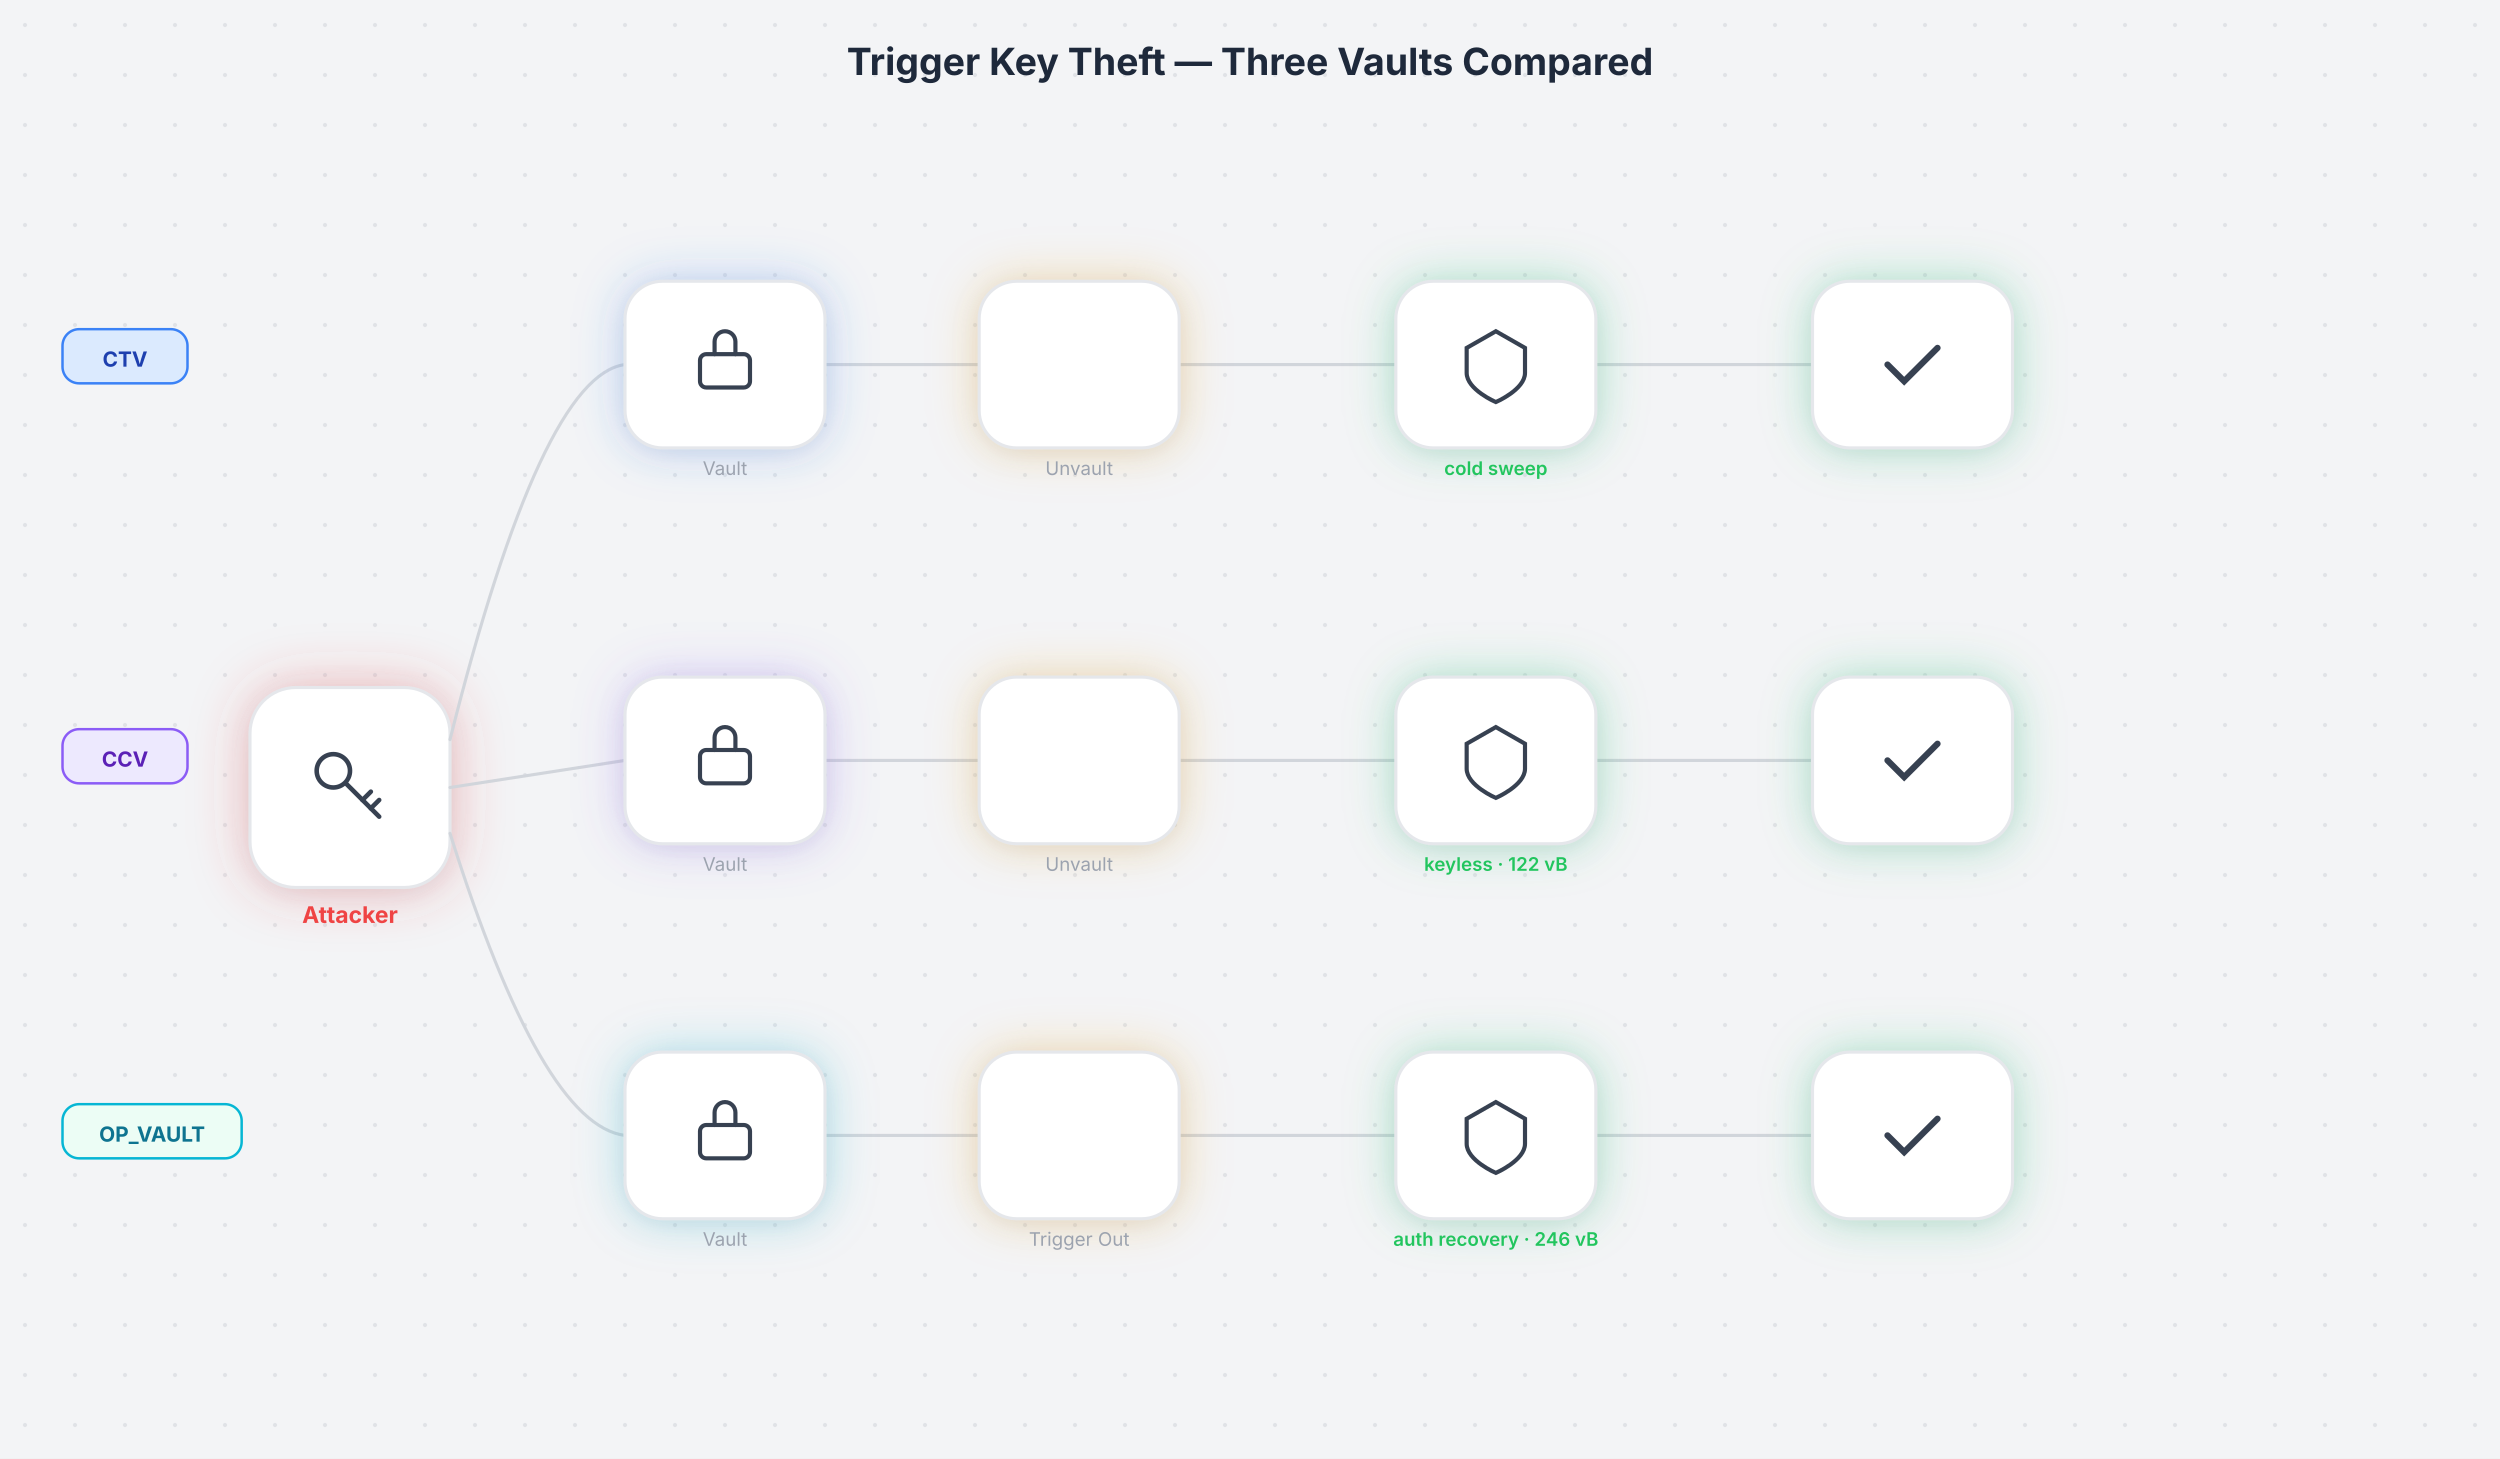
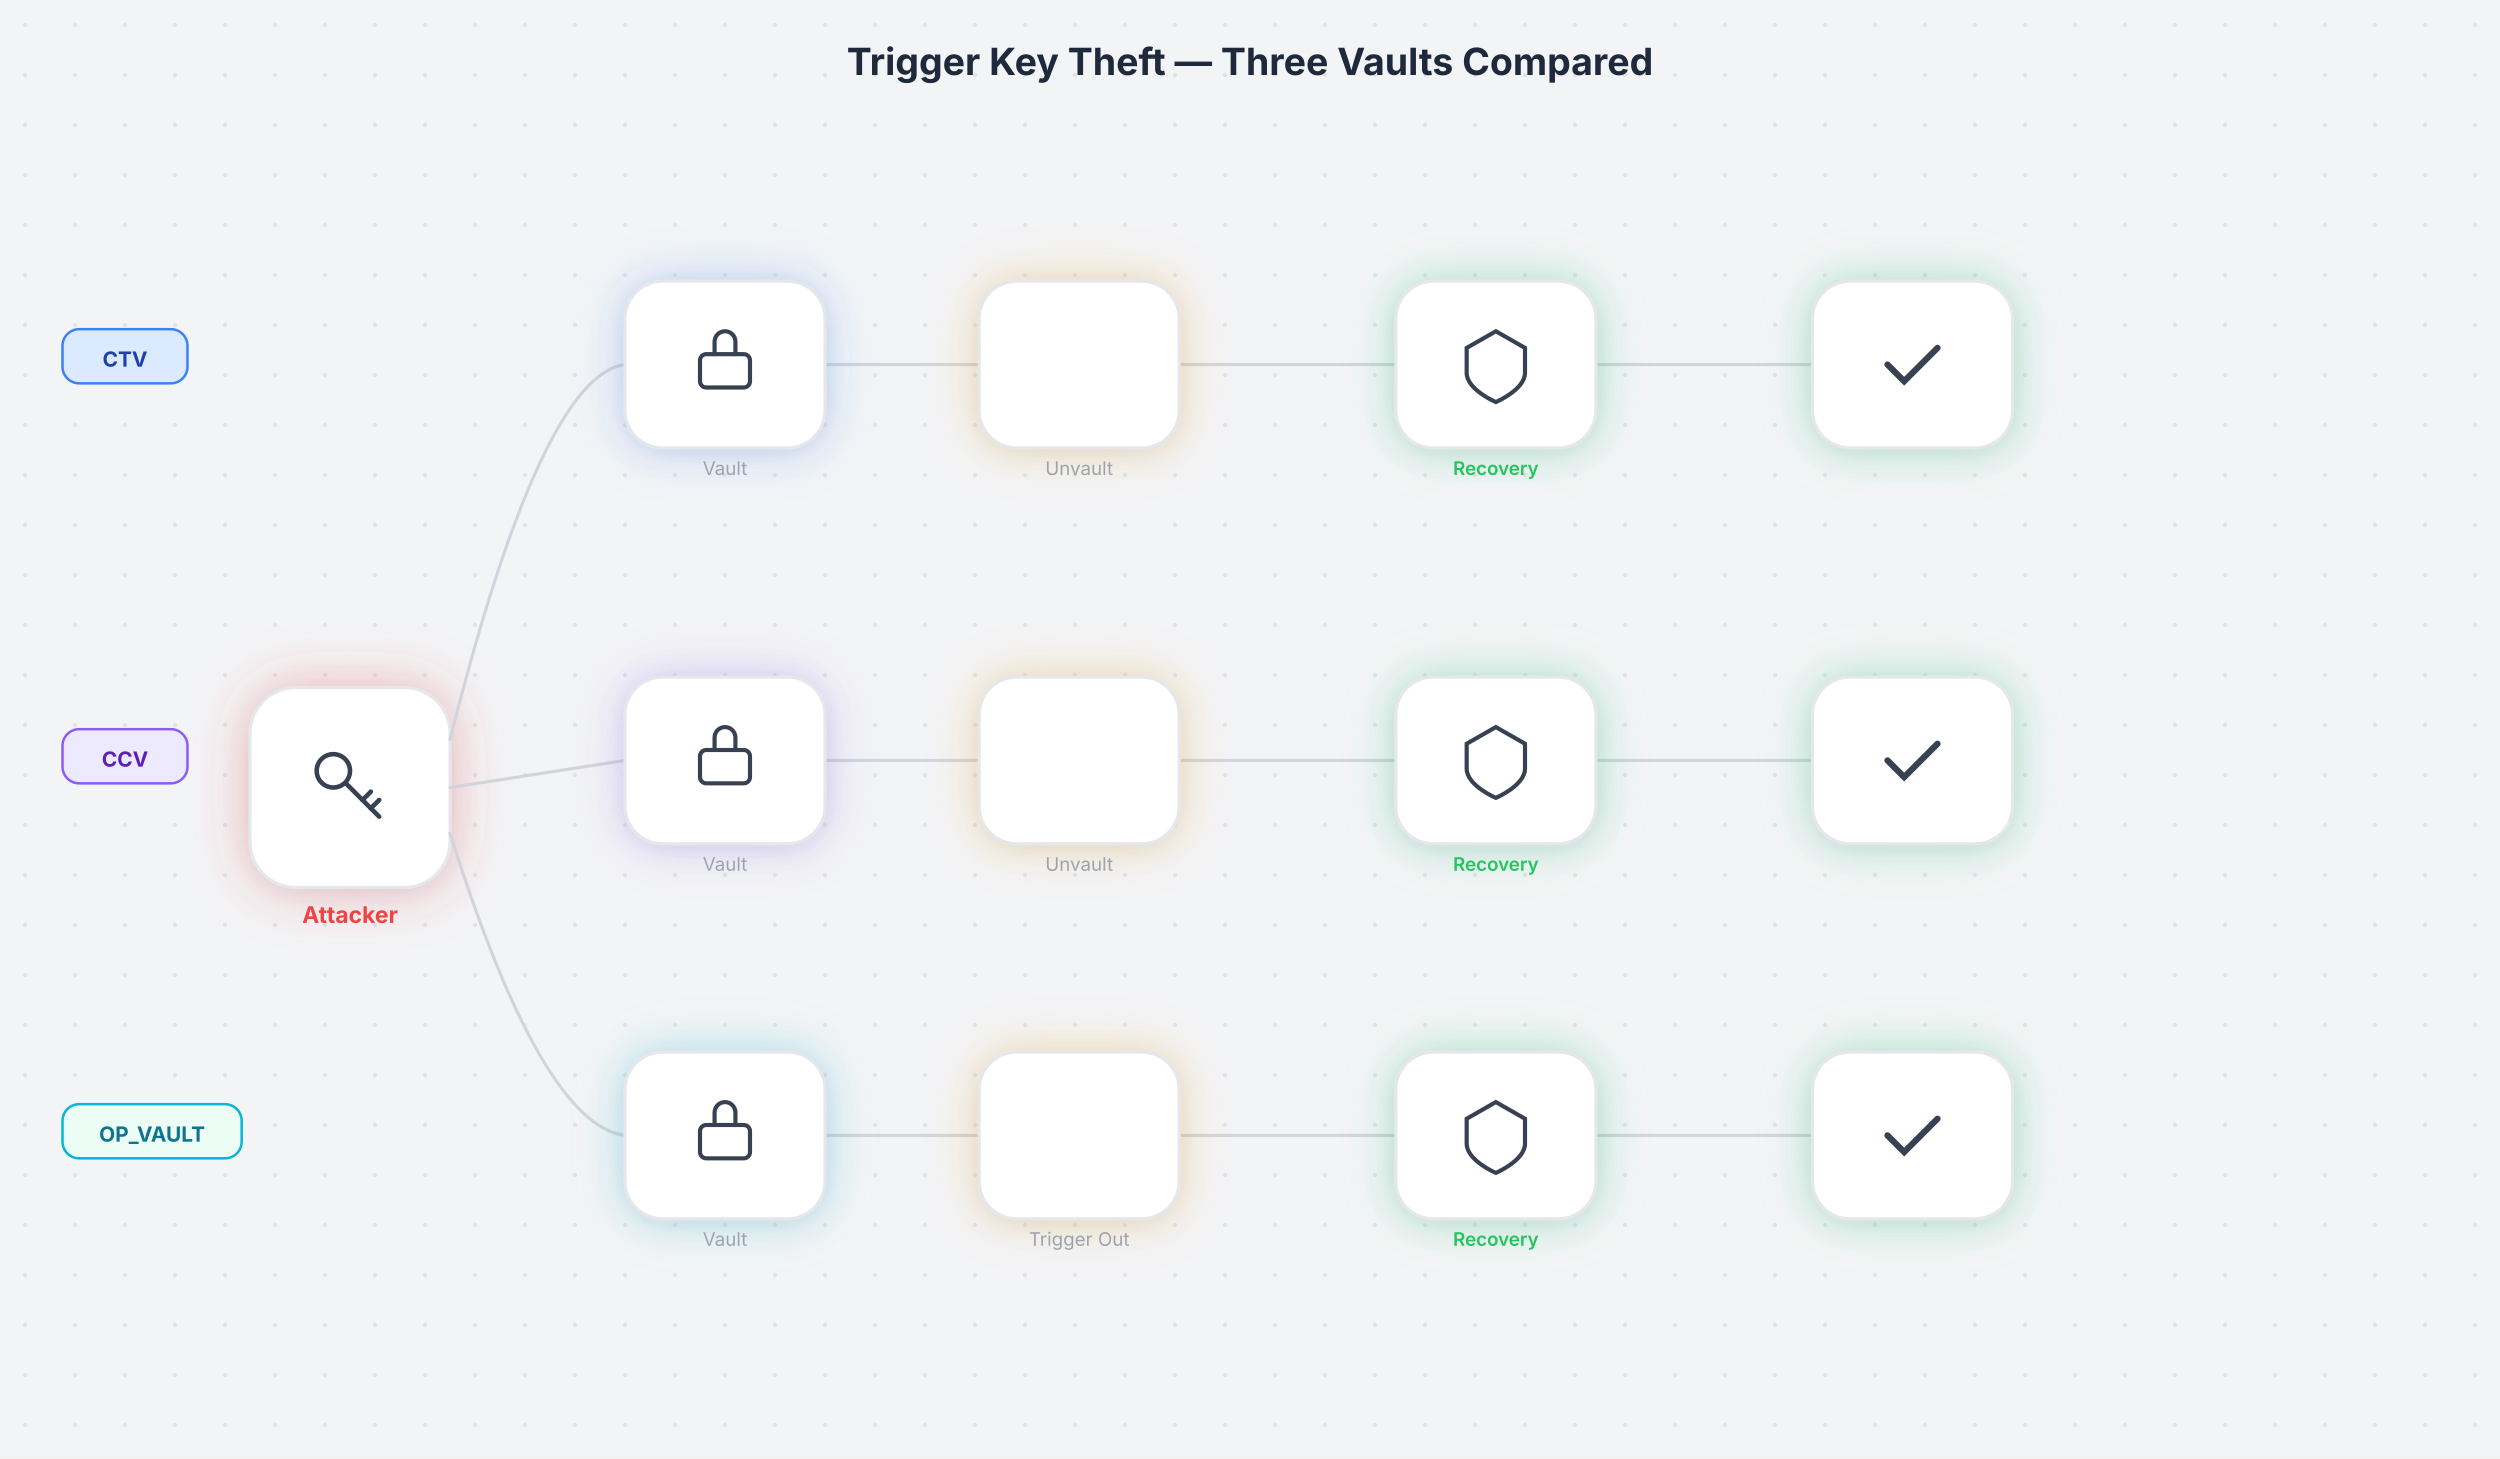
<svg xmlns="http://www.w3.org/2000/svg" viewBox="0 0 1200 700" width="1200" height="700" font-family="system-ui, -apple-system, sans-serif">
  <defs>
    <pattern id="dots" x="0" y="0" width="24" height="24" patternUnits="userSpaceOnUse">
      <circle cx="12" cy="12" r="1" fill="#c9cdd3" opacity="0.45" />
    </pattern>
    <filter id="cardShadow" x="-20%" y="-20%" width="140%" height="140%">
      <feDropShadow dx="0" dy="2" stdDeviation="6" flood-color="#9ca3b0" flood-opacity="0.18" />
    </filter>
    <filter id="blueGlow" x="-40%" y="-40%" width="180%" height="180%">
      <feDropShadow dx="0" dy="0" stdDeviation="12" flood-color="#3b82f6" flood-opacity="0.3" />
    </filter>
    <filter id="greenGlow" x="-40%" y="-40%" width="180%" height="180%">
      <feDropShadow dx="0" dy="0" stdDeviation="12" flood-color="#22c55e" flood-opacity="0.3" />
    </filter>
    <filter id="redGlow" x="-40%" y="-40%" width="180%" height="180%">
      <feDropShadow dx="0" dy="0" stdDeviation="14" flood-color="#ef4444" flood-opacity="0.35" />
    </filter>
    <filter id="amberGlow" x="-40%" y="-40%" width="180%" height="180%">
      <feDropShadow dx="0" dy="0" stdDeviation="12" flood-color="#f59e0b" flood-opacity="0.3" />
    </filter>
    <filter id="purpleGlow" x="-40%" y="-40%" width="180%" height="180%">
      <feDropShadow dx="0" dy="0" stdDeviation="12" flood-color="#8b5cf6" flood-opacity="0.3" />
    </filter>
    <filter id="cyanGlow" x="-40%" y="-40%" width="180%" height="180%">
      <feDropShadow dx="0" dy="0" stdDeviation="12" flood-color="#06b6d4" flood-opacity="0.3" />
    </filter>
    <linearGradient id="blueGrad" x1="0" y1="0" x2="1" y2="1">
      <stop offset="0%" stop-color="#3b82f6" />
      <stop offset="100%" stop-color="#1d4ed8" />
    </linearGradient>
    <linearGradient id="greenGrad" x1="0" y1="0" x2="1" y2="1">
      <stop offset="0%" stop-color="#22c55e" />
      <stop offset="100%" stop-color="#16a34a" />
    </linearGradient>
    <linearGradient id="redGrad" x1="0" y1="0" x2="1" y2="1">
      <stop offset="0%" stop-color="#ef4444" />
      <stop offset="100%" stop-color="#dc2626" />
    </linearGradient>
    <linearGradient id="amberGrad" x1="0" y1="0" x2="1" y2="1">
      <stop offset="0%" stop-color="#f59e0b" />
      <stop offset="100%" stop-color="#d97706" />
    </linearGradient>
    <linearGradient id="purpleGrad" x1="0" y1="0" x2="1" y2="1">
      <stop offset="0%" stop-color="#8b5cf6" />
      <stop offset="100%" stop-color="#6d28d9" />
    </linearGradient>
    <linearGradient id="cyanGrad" x1="0" y1="0" x2="1" y2="1">
      <stop offset="0%" stop-color="#06b6d4" />
      <stop offset="100%" stop-color="#0891b2" />
    </linearGradient>
  </defs>
  <rect width="1200" height="700" fill="#f3f4f6" />
  <rect width="1200" height="700" fill="url(#dots)" />
  <text x="600" y="36" fill="#1e293b" font-size="18" text-anchor="middle" font-weight="700">Trigger Key Theft — Three Vaults Compared</text>
  <rect x="30" y="158" width="60" height="26" rx="8" fill="#dbeafe" stroke="#3b82f6" stroke-width="1.2" />
  <text x="60" y="176" fill="#1e40af" font-size="10" text-anchor="middle" font-weight="700">CTV</text>
  <rect x="30" y="350" width="60" height="26" rx="8" fill="#ede9fe" stroke="#8b5cf6" stroke-width="1.2" />
  <text x="60" y="368" fill="#5b21b6" font-size="10" text-anchor="middle" font-weight="700">CCV</text>
  <rect x="30" y="530" width="86" height="26" rx="8" fill="#ecfdf5" stroke="#06b6d4" stroke-width="1.2" />
  <text x="73" y="548" fill="#0e7490" font-size="10" text-anchor="middle" font-weight="700">OP_VAULT</text>
  <g aria-label="Attacker — Key Compromised">
    <g transform="translate(120, 330)">
      <rect width="96" height="96" rx="22" fill="url(#redGrad)" filter="url(#redGlow)" />
      <g transform="translate(48, 48)" stroke="white" stroke-width="2.2" stroke-linecap="round" fill="none">
        <circle cx="-8" cy="-8" r="8" />
        <path d="M-2,-2 L14,14" />
        <path d="M10,10 L14,6" />
        <path d="M6,6 L10,2" />
      </g>
      <rect width="96" height="96" rx="22" fill="white" stroke="#e5e7eb" stroke-width="1.5" filter="url(#cardShadow)">
        <animate attributeName="opacity" values="1;1;0;0;0;1;1" keyTimes="0;0.03;0.05;0.14;0.78;0.88;1" dur="20s" repeatCount="indefinite" />
      </rect>
      <g transform="translate(48, 48)" stroke="#374151" stroke-width="2.2" stroke-linecap="round" fill="none">
        <animate attributeName="opacity" values="1;1;0;0;0;1;1" keyTimes="0;0.03;0.05;0.14;0.78;0.88;1" dur="20s" repeatCount="indefinite" />
        <circle cx="-8" cy="-8" r="8" />
        <path d="M-2,-2 L14,14" />
        <path d="M10,10 L14,6" />
        <path d="M6,6 L10,2" />
      </g>
      <rect x="-5" y="-5" width="106" height="106" rx="27" fill="none" stroke="#ef4444" stroke-width="1.5" opacity="0">
        <animate attributeName="opacity" values="0;0;0.5;0.5;0;0" keyTimes="0;0.05;0.07;0.56;0.60;1" dur="20s" repeatCount="indefinite" />
        <animate attributeName="x" values="-5;-9;-5" dur="0.9s" repeatCount="indefinite" />
        <animate attributeName="y" values="-5;-9;-5" dur="0.9s" repeatCount="indefinite" />
        <animate attributeName="width" values="106;114;106" dur="0.9s" repeatCount="indefinite" />
        <animate attributeName="height" values="106;114;106" dur="0.9s" repeatCount="indefinite" />
      </rect>
    </g>
    <text x="168" y="443" fill="#ef4444" font-size="11" text-anchor="middle" font-weight="700">Attacker</text>
  </g>
  <path d="M216,355 Q260,180 300,175" stroke="#d1d5db" stroke-width="1.5" stroke-linecap="round" fill="none" />
  <line x1="216" y1="378" x2="300" y2="365" stroke="#d1d5db" stroke-width="1.5" stroke-linecap="round" />
  <path d="M216,400 Q260,540 300,545" stroke="#d1d5db" stroke-width="1.5" stroke-linecap="round" fill="none" />
  <line x1="396" y1="175" x2="470" y2="175" stroke="#d1d5db" stroke-width="1.5" stroke-linecap="round" />
  <line x1="566" y1="175" x2="670" y2="175" stroke="#d1d5db" stroke-width="1.5" stroke-linecap="round" />
  <line x1="766" y1="175" x2="870" y2="175" stroke="#d1d5db" stroke-width="1.5" stroke-linecap="round" />
  <line x1="396" y1="365" x2="470" y2="365" stroke="#d1d5db" stroke-width="1.5" stroke-linecap="round" />
  <line x1="566" y1="365" x2="670" y2="365" stroke="#d1d5db" stroke-width="1.5" stroke-linecap="round" />
  <line x1="766" y1="365" x2="870" y2="365" stroke="#d1d5db" stroke-width="1.5" stroke-linecap="round" />
  <line x1="396" y1="545" x2="470" y2="545" stroke="#d1d5db" stroke-width="1.5" stroke-linecap="round" />
  <line x1="566" y1="545" x2="670" y2="545" stroke="#d1d5db" stroke-width="1.5" stroke-linecap="round" />
  <line x1="766" y1="545" x2="870" y2="545" stroke="#d1d5db" stroke-width="1.5" stroke-linecap="round" />
  <path d="M216,355 Q260,180 300,175" stroke="#ef4444" stroke-width="2" stroke-dasharray="8,6" stroke-linecap="round" fill="none" opacity="0">
    <animate attributeName="opacity" values="0;0;0.55;0.55;0;0" keyTimes="0;0.06;0.08;0.14;0.16;1" dur="20s" repeatCount="indefinite" />
    <animate attributeName="stroke-dashoffset" from="0" to="-14" dur="0.3s" repeatCount="indefinite" />
  </path>
  <line x1="216" y1="378" x2="300" y2="365" stroke="#ef4444" stroke-width="2" stroke-dasharray="8,6" stroke-linecap="round" opacity="0">
    <animate attributeName="opacity" values="0;0;0.55;0.55;0;0" keyTimes="0;0.06;0.08;0.14;0.16;1" dur="20s" repeatCount="indefinite" />
    <animate attributeName="stroke-dashoffset" from="0" to="-14" dur="0.3s" repeatCount="indefinite" />
  </line>
  <path d="M216,400 Q260,540 300,545" stroke="#ef4444" stroke-width="2" stroke-dasharray="8,6" stroke-linecap="round" fill="none" opacity="0">
    <animate attributeName="opacity" values="0;0;0.55;0.55;0;0" keyTimes="0;0.06;0.08;0.14;0.16;1" dur="20s" repeatCount="indefinite" />
    <animate attributeName="stroke-dashoffset" from="0" to="-14" dur="0.3s" repeatCount="indefinite" />
  </path>
  <line x1="396" y1="175" x2="470" y2="175" stroke="#f59e0b" stroke-width="2" stroke-dasharray="8,6" stroke-linecap="round" opacity="0">
    <animate attributeName="opacity" values="0;0;0.55;0.55;0;0" keyTimes="0;0.12;0.14;0.22;0.24;1" dur="20s" repeatCount="indefinite" />
    <animate attributeName="stroke-dashoffset" from="0" to="-14" dur="0.4s" repeatCount="indefinite" />
  </line>
  <line x1="396" y1="365" x2="470" y2="365" stroke="#f59e0b" stroke-width="2" stroke-dasharray="8,6" stroke-linecap="round" opacity="0">
    <animate attributeName="opacity" values="0;0;0.55;0.55;0;0" keyTimes="0;0.12;0.14;0.22;0.24;1" dur="20s" repeatCount="indefinite" />
    <animate attributeName="stroke-dashoffset" from="0" to="-14" dur="0.4s" repeatCount="indefinite" />
  </line>
  <line x1="396" y1="545" x2="470" y2="545" stroke="#f59e0b" stroke-width="2" stroke-dasharray="8,6" stroke-linecap="round" opacity="0">
    <animate attributeName="opacity" values="0;0;0.55;0.55;0;0" keyTimes="0;0.12;0.14;0.22;0.24;1" dur="20s" repeatCount="indefinite" />
    <animate attributeName="stroke-dashoffset" from="0" to="-14" dur="0.4s" repeatCount="indefinite" />
  </line>
  <line x1="566" y1="175" x2="670" y2="175" stroke="#22c55e" stroke-width="2" stroke-dasharray="8,6" stroke-linecap="round" opacity="0">
    <animate attributeName="opacity" values="0;0;0.55;0.55;0;0" keyTimes="0;0.28;0.30;0.38;0.40;1" dur="20s" repeatCount="indefinite" />
    <animate attributeName="stroke-dashoffset" from="0" to="-14" dur="0.45s" repeatCount="indefinite" />
  </line>
  <line x1="566" y1="365" x2="670" y2="365" stroke="#22c55e" stroke-width="2" stroke-dasharray="8,6" stroke-linecap="round" opacity="0">
    <animate attributeName="opacity" values="0;0;0.55;0.55;0;0" keyTimes="0;0.26;0.28;0.36;0.38;1" dur="20s" repeatCount="indefinite" />
    <animate attributeName="stroke-dashoffset" from="0" to="-14" dur="0.3s" repeatCount="indefinite" />
  </line>
  <line x1="566" y1="545" x2="670" y2="545" stroke="#22c55e" stroke-width="2" stroke-dasharray="8,6" stroke-linecap="round" opacity="0">
    <animate attributeName="opacity" values="0;0;0.55;0.55;0;0" keyTimes="0;0.30;0.32;0.40;0.42;1" dur="20s" repeatCount="indefinite" />
    <animate attributeName="stroke-dashoffset" from="0" to="-14" dur="0.5s" repeatCount="indefinite" />
  </line>
  <line x1="766" y1="175" x2="870" y2="175" stroke="#22c55e" stroke-width="2" stroke-dasharray="8,6" stroke-linecap="round" opacity="0">
    <animate attributeName="opacity" values="0;0;0.55;0.55;0;0" keyTimes="0;0.36;0.38;0.48;0.50;1" dur="20s" repeatCount="indefinite" />
    <animate attributeName="stroke-dashoffset" from="0" to="-14" dur="0.5s" repeatCount="indefinite" />
  </line>
  <line x1="766" y1="365" x2="870" y2="365" stroke="#22c55e" stroke-width="2" stroke-dasharray="8,6" stroke-linecap="round" opacity="0">
    <animate attributeName="opacity" values="0;0;0.55;0.55;0;0" keyTimes="0;0.36;0.38;0.48;0.50;1" dur="20s" repeatCount="indefinite" />
    <animate attributeName="stroke-dashoffset" from="0" to="-14" dur="0.5s" repeatCount="indefinite" />
  </line>
  <line x1="766" y1="545" x2="870" y2="545" stroke="#22c55e" stroke-width="2" stroke-dasharray="8,6" stroke-linecap="round" opacity="0">
    <animate attributeName="opacity" values="0;0;0.55;0.55;0;0" keyTimes="0;0.38;0.40;0.50;0.52;1" dur="20s" repeatCount="indefinite" />
    <animate attributeName="stroke-dashoffset" from="0" to="-14" dur="0.5s" repeatCount="indefinite" />
  </line>
  <g opacity="0">
    <animate attributeName="opacity" values="0;0;1;1;0;0" keyTimes="0;0.06;0.08;0.14;0.16;1" dur="20s" repeatCount="indefinite" />
    <circle r="3" fill="#ef4444">
      <animate attributeName="opacity" values="0.1;0.8;0.8;0.1" dur="0.4s" repeatCount="indefinite" />
      <animateMotion path="M0,0 Q44,-175 84,-180" dur="0.4s" repeatCount="indefinite" />
    </circle>
  </g>
  <g opacity="0">
    <animate attributeName="opacity" values="0;0;1;1;0;0" keyTimes="0;0.06;0.08;0.14;0.16;1" dur="20s" repeatCount="indefinite" />
    <circle r="3" fill="#ef4444">
      <animate attributeName="opacity" values="0.1;0.8;0.8;0.1" dur="0.4s" repeatCount="indefinite" />
      <animate attributeName="cx" from="216" to="300" dur="0.4s" repeatCount="indefinite" />
      <animate attributeName="cy" from="378" to="365" dur="0.4s" repeatCount="indefinite" />
    </circle>
  </g>
  <g opacity="0">
    <animate attributeName="opacity" values="0;0;1;1;0;0" keyTimes="0;0.06;0.08;0.14;0.16;1" dur="20s" repeatCount="indefinite" />
    <circle r="3" fill="#ef4444">
      <animate attributeName="opacity" values="0.1;0.8;0.8;0.1" dur="0.4s" repeatCount="indefinite" />
      <animateMotion path="M0,0 Q44,162 84,167" dur="0.4s" repeatCount="indefinite" />
    </circle>
  </g>
  <g opacity="0">
    <animate attributeName="opacity" values="0;0;1;1;0;0" keyTimes="0;0.26;0.28;0.36;0.38;1" dur="20s" repeatCount="indefinite" />
    <circle r="3.5" fill="#22c55e">
      <animate attributeName="opacity" values="0.1;0.8;0.8;0.1" dur="0.35s" repeatCount="indefinite" />
      <animate attributeName="cx" from="566" to="670" dur="0.35s" repeatCount="indefinite" />
      <animate attributeName="cy" values="365;365" dur="0.35s" repeatCount="indefinite" />
    </circle>
    <circle r="2" fill="#86efac">
      <animate attributeName="opacity" values="0.1;0.5;0.5;0.1" dur="0.35s" repeatCount="indefinite" begin="0.17s" />
      <animate attributeName="cx" from="566" to="670" dur="0.35s" repeatCount="indefinite" begin="0.17s" />
      <animate attributeName="cy" values="365;365" dur="0.35s" repeatCount="indefinite" begin="0.17s" />
    </circle>
  </g>
  <g opacity="0">
    <animate attributeName="opacity" values="0;0;1;1;0;0" keyTimes="0;0.28;0.30;0.38;0.40;1" dur="20s" repeatCount="indefinite" />
    <circle r="3" fill="#22c55e">
      <animate attributeName="opacity" values="0.1;0.7;0.7;0.1" dur="0.5s" repeatCount="indefinite" />
      <animate attributeName="cx" from="566" to="670" dur="0.5s" repeatCount="indefinite" />
      <animate attributeName="cy" values="175;175" dur="0.5s" repeatCount="indefinite" />
    </circle>
  </g>
  <g opacity="0">
    <animate attributeName="opacity" values="0;0;1;1;0;0" keyTimes="0;0.30;0.32;0.40;0.42;1" dur="20s" repeatCount="indefinite" />
    <circle r="3" fill="#22c55e">
      <animate attributeName="opacity" values="0.1;0.7;0.7;0.1" dur="0.6s" repeatCount="indefinite" />
      <animate attributeName="cx" from="566" to="670" dur="0.6s" repeatCount="indefinite" />
      <animate attributeName="cy" values="545;545" dur="0.6s" repeatCount="indefinite" />
    </circle>
  </g>
  <g aria-label="CTV Vault">
    <g transform="translate(300, 135)">
      <rect width="96" height="80" rx="18" fill="url(#blueGrad)" filter="url(#blueGlow)" />
      <g transform="translate(48, 40)" stroke="white" stroke-width="2" stroke-linecap="round" fill="none">
        <rect x="-12" y="-5" width="24" height="16" rx="3" />
        <path d="M-5,-5 L-5,-11 a5,5 0 0,1 10,0 L5,-5" />
      </g>
      <rect width="96" height="80" rx="18" fill="white" stroke="#e5e7eb" stroke-width="1.5" filter="url(#cardShadow)">
        <animate attributeName="opacity" values="1;1;0;0;0.8;0.8;1;1" keyTimes="0;0.10;0.12;0.22;0.24;0.80;0.90;1" dur="20s" repeatCount="indefinite" />
      </rect>
      <g transform="translate(48, 40)" stroke="#374151" stroke-width="2" stroke-linecap="round" fill="none">
        <animate attributeName="opacity" values="1;1;0;0;0.8;0.8;1;1" keyTimes="0;0.10;0.12;0.22;0.24;0.80;0.90;1" dur="20s" repeatCount="indefinite" />
        <rect x="-12" y="-5" width="24" height="16" rx="3" />
        <path d="M-5,-5 L-5,-11 a5,5 0 0,1 10,0 L5,-5" />
      </g>
    </g>
    <text x="348" y="228" fill="#9ca3af" font-size="9" text-anchor="middle">Vault</text>
  </g>
  <g aria-label="CTV Unvault">
    <g transform="translate(470, 135)">
      <rect width="96" height="80" rx="18" fill="url(#amberGrad)" filter="url(#amberGlow)" />
      <rect width="96" height="80" rx="18" fill="white" stroke="#e5e7eb" stroke-width="1.5" filter="url(#cardShadow)">
        <animate attributeName="opacity" values="1;1;0;0;0.75;0.75;1;1" keyTimes="0;0.18;0.20;0.38;0.40;0.80;0.90;1" dur="20s" repeatCount="indefinite" />
      </rect>
      <text x="48" y="46" fill="#374151" font-size="9" text-anchor="middle" font-weight="500" opacity="0">
        <animate attributeName="opacity" values="1;1;0;0;0.75;0.75;1;1" keyTimes="0;0.18;0.20;0.38;0.40;0.80;0.90;1" dur="20s" repeatCount="indefinite" />
        unvaulting
      </text>
    </g>
    <text x="518" y="228" fill="#9ca3af" font-size="9" text-anchor="middle">Unvault</text>
  </g>
  <g aria-label="CTV Cold Sweep">
    <g transform="translate(670, 135)">
      <rect width="96" height="80" rx="18" fill="url(#greenGrad)" filter="url(#greenGlow)" />
      <g transform="translate(48, 40)" stroke="white" stroke-width="2" stroke-linecap="round" fill="none">
        <path d="M0,-16 L14,-8 L14,4 C14,12 0,18 0,18 C0,18 -14,12 -14,4 L-14,-8 Z" />
      </g>
      <rect width="96" height="80" rx="18" fill="white" stroke="#e5e7eb" stroke-width="1.5" filter="url(#cardShadow)">
        <animate attributeName="opacity" values="1;1;0;0;0.75;0.75;1;1" keyTimes="0;0.26;0.28;0.48;0.50;0.80;0.90;1" dur="20s" repeatCount="indefinite" />
      </rect>
      <g transform="translate(48, 40)" stroke="#374151" stroke-width="2" stroke-linecap="round" fill="none">
        <animate attributeName="opacity" values="1;1;0;0;0.75;0.75;1;1" keyTimes="0;0.26;0.28;0.48;0.50;0.80;0.90;1" dur="20s" repeatCount="indefinite" />
        <path d="M0,-16 L14,-8 L14,4 C14,12 0,18 0,18 C0,18 -14,12 -14,4 L-14,-8 Z" />
      </g>
    </g>
-     <text x="718" y="228" fill="#22c55e" font-size="9" text-anchor="middle" font-weight="600">cold sweep</text>
+     <text x="718" y="228" fill="#22c55e" font-size="9" text-anchor="middle" font-weight="600">Recovery</text>
  </g>
  <g aria-label="CTV Recovered">
    <g transform="translate(870, 135)">
      <rect width="96" height="80" rx="18" fill="url(#greenGrad)" filter="url(#greenGlow)" />
      <g transform="translate(48, 40)" stroke="white" stroke-width="3" stroke-linecap="round" fill="none">
        <path d="M-12,0 L-4,8 L12,-8" />
      </g>
      <rect width="96" height="80" rx="18" fill="white" stroke="#e5e7eb" stroke-width="1.5" filter="url(#cardShadow)">
        <animate attributeName="opacity" values="1;1;0;0;0;1;1" keyTimes="0;0.40;0.42;0.48;0.78;0.88;1" dur="20s" repeatCount="indefinite" />
      </rect>
      <g transform="translate(48, 40)" stroke="#374151" stroke-width="3" stroke-linecap="round" fill="none">
        <animate attributeName="opacity" values="1;1;0;0;0;1;1" keyTimes="0;0.40;0.42;0.48;0.78;0.88;1" dur="20s" repeatCount="indefinite" />
        <path d="M-12,0 L-4,8 L12,-8" />
      </g>
      <rect width="96" height="80" rx="18" fill="none" stroke="#ef4444" stroke-width="2.5" opacity="0">
        <animate attributeName="opacity" values="0;0;0.8;0;0.7;0;0.6;0;0" keyTimes="0;0.50;0.51;0.52;0.53;0.54;0.55;0.56;1" dur="20s" repeatCount="indefinite" />
      </rect>
    </g>
    <text x="918" y="228" fill="#22c55e" font-size="9" text-anchor="middle" font-weight="700" opacity="0">
      <animate attributeName="opacity" values="0;0;1;1;0;0" keyTimes="0;0.42;0.44;0.48;0.50;1" dur="20s" repeatCount="indefinite" />
      SAFE ✓
    </text>
    <text x="918" y="228" fill="#ef4444" font-size="9" text-anchor="middle" font-weight="700" opacity="0">
      <animate attributeName="opacity" values="0;0;0.9;0.9;0;0" keyTimes="0;0.50;0.54;0.66;0.70;1" dur="20s" repeatCount="indefinite" />
      ⚠ if fee key too...
    </text>
  </g>
  <g aria-label="CCV Vault">
    <g transform="translate(300, 325)">
      <rect width="96" height="80" rx="18" fill="url(#purpleGrad)" filter="url(#purpleGlow)" />
      <g transform="translate(48, 40)" stroke="white" stroke-width="2" stroke-linecap="round" fill="none">
        <rect x="-12" y="-5" width="24" height="16" rx="3" />
        <path d="M-5,-5 L-5,-11 a5,5 0 0,1 10,0 L5,-5" />
      </g>
      <rect width="96" height="80" rx="18" fill="white" stroke="#e5e7eb" stroke-width="1.5" filter="url(#cardShadow)">
        <animate attributeName="opacity" values="1;1;0;0;0.8;0.8;1;1" keyTimes="0;0.10;0.12;0.22;0.24;0.80;0.90;1" dur="20s" repeatCount="indefinite" />
      </rect>
      <g transform="translate(48, 40)" stroke="#374151" stroke-width="2" stroke-linecap="round" fill="none">
        <animate attributeName="opacity" values="1;1;0;0;0.8;0.8;1;1" keyTimes="0;0.10;0.12;0.22;0.24;0.80;0.90;1" dur="20s" repeatCount="indefinite" />
        <rect x="-12" y="-5" width="24" height="16" rx="3" />
        <path d="M-5,-5 L-5,-11 a5,5 0 0,1 10,0 L5,-5" />
      </g>
    </g>
    <text x="348" y="418" fill="#9ca3af" font-size="9" text-anchor="middle">Vault</text>
  </g>
  <g aria-label="CCV Unvault">
    <g transform="translate(470, 325)">
      <rect width="96" height="80" rx="18" fill="url(#amberGrad)" filter="url(#amberGlow)" />
      <rect width="96" height="80" rx="18" fill="white" stroke="#e5e7eb" stroke-width="1.5" filter="url(#cardShadow)">
        <animate attributeName="opacity" values="1;1;0;0;0.75;0.75;1;1" keyTimes="0;0.18;0.20;0.36;0.38;0.80;0.90;1" dur="20s" repeatCount="indefinite" />
      </rect>
      <text x="48" y="46" fill="#374151" font-size="9" text-anchor="middle" font-weight="500" opacity="0">
        <animate attributeName="opacity" values="1;1;0;0;0.75;0.75;1;1" keyTimes="0;0.18;0.20;0.36;0.38;0.80;0.90;1" dur="20s" repeatCount="indefinite" />
        unvaulting
      </text>
    </g>
    <text x="518" y="418" fill="#9ca3af" font-size="9" text-anchor="middle">Unvault</text>
  </g>
  <g aria-label="CCV Keyless Recovery">
    <g transform="translate(670, 325)">
      <rect width="96" height="80" rx="18" fill="url(#greenGrad)" filter="url(#greenGlow)" />
      <g transform="translate(48, 40)" stroke="white" stroke-width="2" stroke-linecap="round" fill="none">
        <path d="M0,-16 L14,-8 L14,4 C14,12 0,18 0,18 C0,18 -14,12 -14,4 L-14,-8 Z" />
      </g>
      <rect width="96" height="80" rx="18" fill="white" stroke="#e5e7eb" stroke-width="1.5" filter="url(#cardShadow)">
        <animate attributeName="opacity" values="1;1;0;0;0.75;0.75;1;1" keyTimes="0;0.24;0.26;0.48;0.50;0.80;0.90;1" dur="20s" repeatCount="indefinite" />
      </rect>
      <g transform="translate(48, 40)" stroke="#374151" stroke-width="2" stroke-linecap="round" fill="none">
        <animate attributeName="opacity" values="1;1;0;0;0.75;0.75;1;1" keyTimes="0;0.24;0.26;0.48;0.50;0.80;0.90;1" dur="20s" repeatCount="indefinite" />
        <path d="M0,-16 L14,-8 L14,4 C14,12 0,18 0,18 C0,18 -14,12 -14,4 L-14,-8 Z" />
      </g>
    </g>
-     <text x="718" y="418" fill="#22c55e" font-size="9" text-anchor="middle" font-weight="600">keyless · 122 vB</text>
+     <text x="718" y="418" fill="#22c55e" font-size="9" text-anchor="middle" font-weight="600">Recovery</text>
  </g>
  <g aria-label="CCV Recovered">
    <g transform="translate(870, 325)">
      <rect width="96" height="80" rx="18" fill="url(#greenGrad)" filter="url(#greenGlow)" />
      <g transform="translate(48, 40)" stroke="white" stroke-width="3" stroke-linecap="round" fill="none">
        <path d="M-12,0 L-4,8 L12,-8" />
      </g>
      <rect width="96" height="80" rx="18" fill="white" stroke="#e5e7eb" stroke-width="1.5" filter="url(#cardShadow)">
        <animate attributeName="opacity" values="1;1;0;0;0;1;1" keyTimes="0;0.40;0.42;0.48;0.78;0.88;1" dur="20s" repeatCount="indefinite" />
      </rect>
      <g transform="translate(48, 40)" stroke="#374151" stroke-width="3" stroke-linecap="round" fill="none">
        <animate attributeName="opacity" values="1;1;0;0;0;1;1" keyTimes="0;0.40;0.42;0.48;0.78;0.88;1" dur="20s" repeatCount="indefinite" />
        <path d="M-12,0 L-4,8 L12,-8" />
      </g>
    </g>
    <text x="918" y="418" fill="#22c55e" font-size="9" text-anchor="middle" font-weight="700" opacity="0">
      <animate attributeName="opacity" values="0;0;1;1;0;0" keyTimes="0;0.42;0.44;0.68;0.78;1" dur="20s" repeatCount="indefinite" />
      SAFE ✓
    </text>
  </g>
  <g aria-label="OP_VAULT Vault">
    <g transform="translate(300, 505)">
      <rect width="96" height="80" rx="18" fill="url(#cyanGrad)" filter="url(#cyanGlow)" />
      <g transform="translate(48, 40)" stroke="white" stroke-width="2" stroke-linecap="round" fill="none">
        <rect x="-12" y="-5" width="24" height="16" rx="3" />
        <path d="M-5,-5 L-5,-11 a5,5 0 0,1 10,0 L5,-5" />
      </g>
      <rect width="96" height="80" rx="18" fill="white" stroke="#e5e7eb" stroke-width="1.5" filter="url(#cardShadow)">
        <animate attributeName="opacity" values="1;1;0;0;0.8;0.8;1;1" keyTimes="0;0.10;0.12;0.22;0.24;0.80;0.90;1" dur="20s" repeatCount="indefinite" />
      </rect>
      <g transform="translate(48, 40)" stroke="#374151" stroke-width="2" stroke-linecap="round" fill="none">
        <animate attributeName="opacity" values="1;1;0;0;0.8;0.8;1;1" keyTimes="0;0.10;0.12;0.22;0.24;0.80;0.90;1" dur="20s" repeatCount="indefinite" />
        <rect x="-12" y="-5" width="24" height="16" rx="3" />
        <path d="M-5,-5 L-5,-11 a5,5 0 0,1 10,0 L5,-5" />
      </g>
    </g>
    <text x="348" y="598" fill="#9ca3af" font-size="9" text-anchor="middle">Vault</text>
  </g>
  <g aria-label="OP_VAULT Trigger Output">
    <g transform="translate(470, 505)">
      <rect width="96" height="80" rx="18" fill="url(#amberGrad)" filter="url(#amberGlow)" />
      <rect width="96" height="80" rx="18" fill="white" stroke="#e5e7eb" stroke-width="1.5" filter="url(#cardShadow)">
        <animate attributeName="opacity" values="1;1;0;0;0.75;0.75;1;1" keyTimes="0;0.18;0.20;0.40;0.42;0.80;0.90;1" dur="20s" repeatCount="indefinite" />
      </rect>
      <text x="48" y="46" fill="#374151" font-size="9" text-anchor="middle" font-weight="500" opacity="0">
        <animate attributeName="opacity" values="1;1;0;0;0.75;0.75;1;1" keyTimes="0;0.18;0.20;0.40;0.42;0.80;0.90;1" dur="20s" repeatCount="indefinite" />
        trigger out
      </text>
    </g>
    <text x="518" y="598" fill="#9ca3af" font-size="9" text-anchor="middle">Trigger Out</text>
  </g>
  <g aria-label="OP_VAULT Auth Recovery">
    <g transform="translate(670, 505)">
      <rect width="96" height="80" rx="18" fill="url(#greenGrad)" filter="url(#greenGlow)" />
      <g transform="translate(48, 40)" stroke="white" stroke-width="2" stroke-linecap="round" fill="none">
        <path d="M0,-16 L14,-8 L14,4 C14,12 0,18 0,18 C0,18 -14,12 -14,4 L-14,-8 Z" />
      </g>
      <rect width="96" height="80" rx="18" fill="white" stroke="#e5e7eb" stroke-width="1.5" filter="url(#cardShadow)">
        <animate attributeName="opacity" values="1;1;0;0;0.75;0.75;1;1" keyTimes="0;0.28;0.30;0.50;0.52;0.80;0.90;1" dur="20s" repeatCount="indefinite" />
      </rect>
      <g transform="translate(48, 40)" stroke="#374151" stroke-width="2" stroke-linecap="round" fill="none">
        <animate attributeName="opacity" values="1;1;0;0;0.75;0.75;1;1" keyTimes="0;0.28;0.30;0.50;0.52;0.80;0.90;1" dur="20s" repeatCount="indefinite" />
        <path d="M0,-16 L14,-8 L14,4 C14,12 0,18 0,18 C0,18 -14,12 -14,4 L-14,-8 Z" />
      </g>
    </g>
-     <text x="718" y="598" fill="#22c55e" font-size="9" text-anchor="middle" font-weight="600">auth recovery · 246 vB</text>
+     <text x="718" y="598" fill="#22c55e" font-size="9" text-anchor="middle" font-weight="600">Recovery</text>
  </g>
  <g aria-label="OP_VAULT Recovered">
    <g transform="translate(870, 505)">
      <rect width="96" height="80" rx="18" fill="url(#greenGrad)" filter="url(#greenGlow)" />
      <g transform="translate(48, 40)" stroke="white" stroke-width="3" stroke-linecap="round" fill="none">
        <path d="M-12,0 L-4,8 L12,-8" />
      </g>
      <rect width="96" height="80" rx="18" fill="white" stroke="#e5e7eb" stroke-width="1.5" filter="url(#cardShadow)">
        <animate attributeName="opacity" values="1;1;0;0;0;1;1" keyTimes="0;0.42;0.44;0.50;0.78;0.88;1" dur="20s" repeatCount="indefinite" />
      </rect>
      <g transform="translate(48, 40)" stroke="#374151" stroke-width="3" stroke-linecap="round" fill="none">
        <animate attributeName="opacity" values="1;1;0;0;0;1;1" keyTimes="0;0.42;0.44;0.50;0.78;0.88;1" dur="20s" repeatCount="indefinite" />
        <path d="M-12,0 L-4,8 L12,-8" />
      </g>
    </g>
    <text x="918" y="598" fill="#22c55e" font-size="9" text-anchor="middle" font-weight="700" opacity="0">
      <animate attributeName="opacity" values="0;0;1;1;0;0" keyTimes="0;0.44;0.46;0.68;0.78;1" dur="20s" repeatCount="indefinite" />
      SAFE ✓
    </text>
  </g>
</svg>
